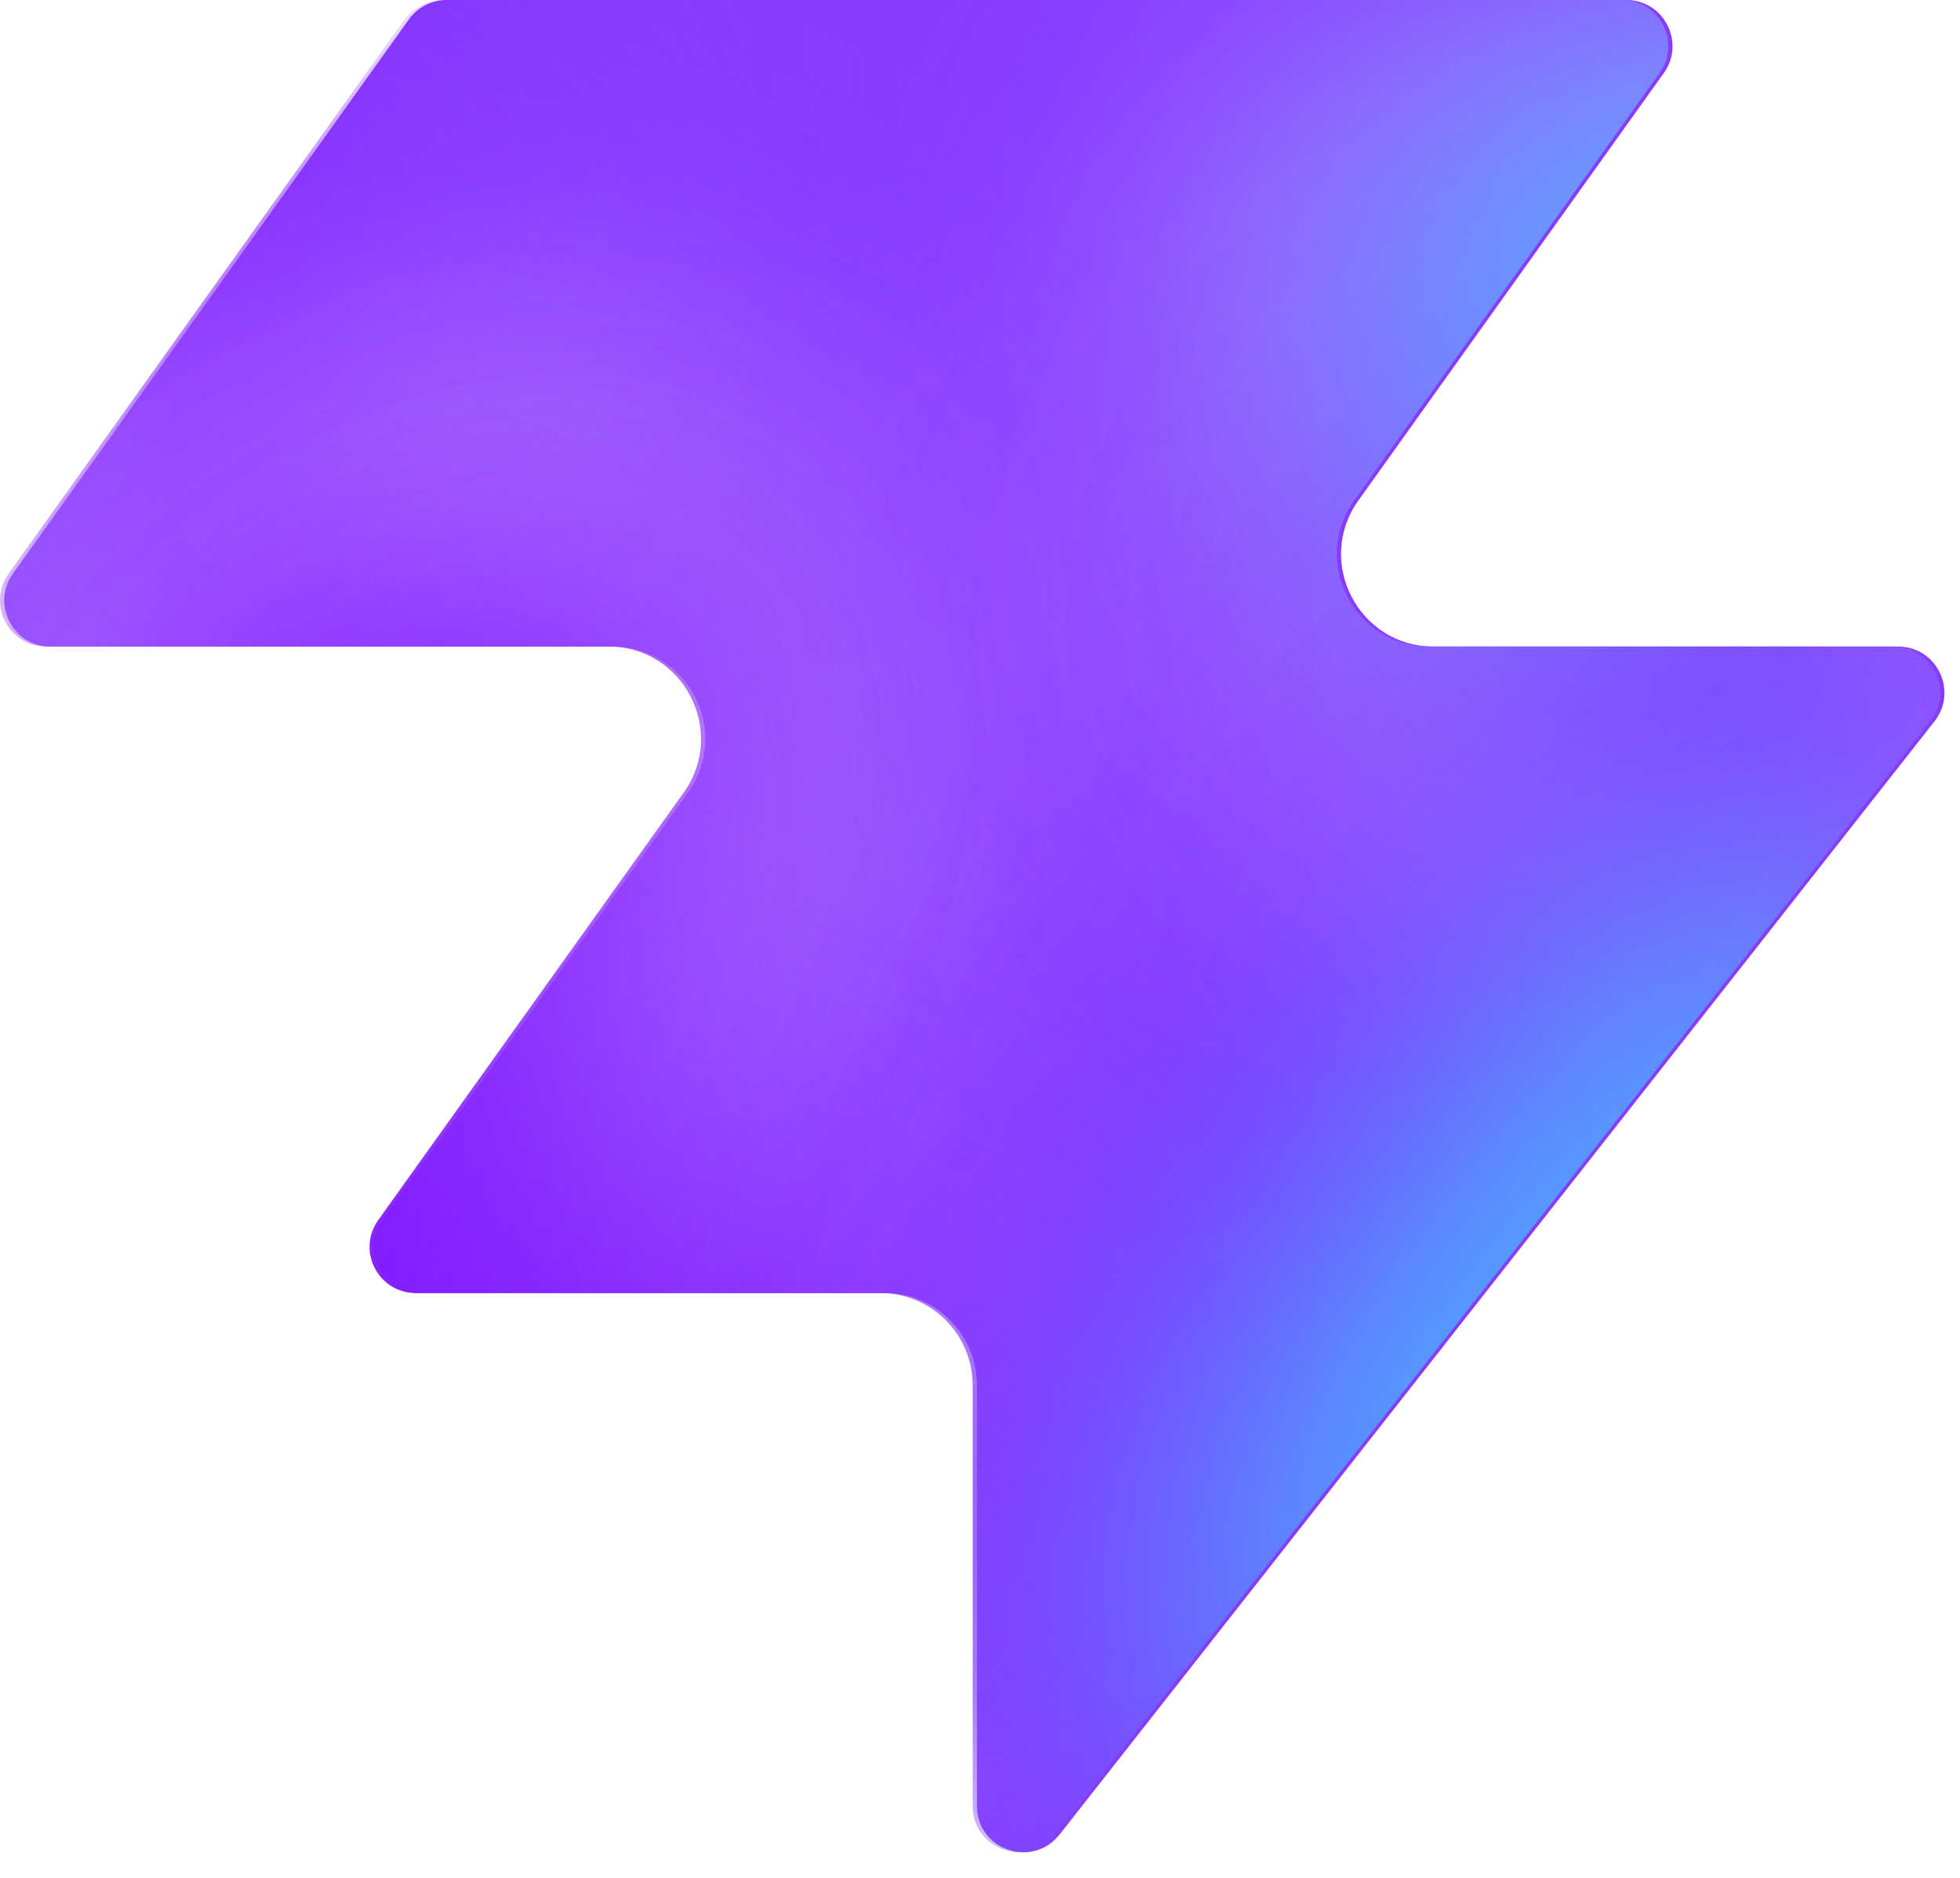
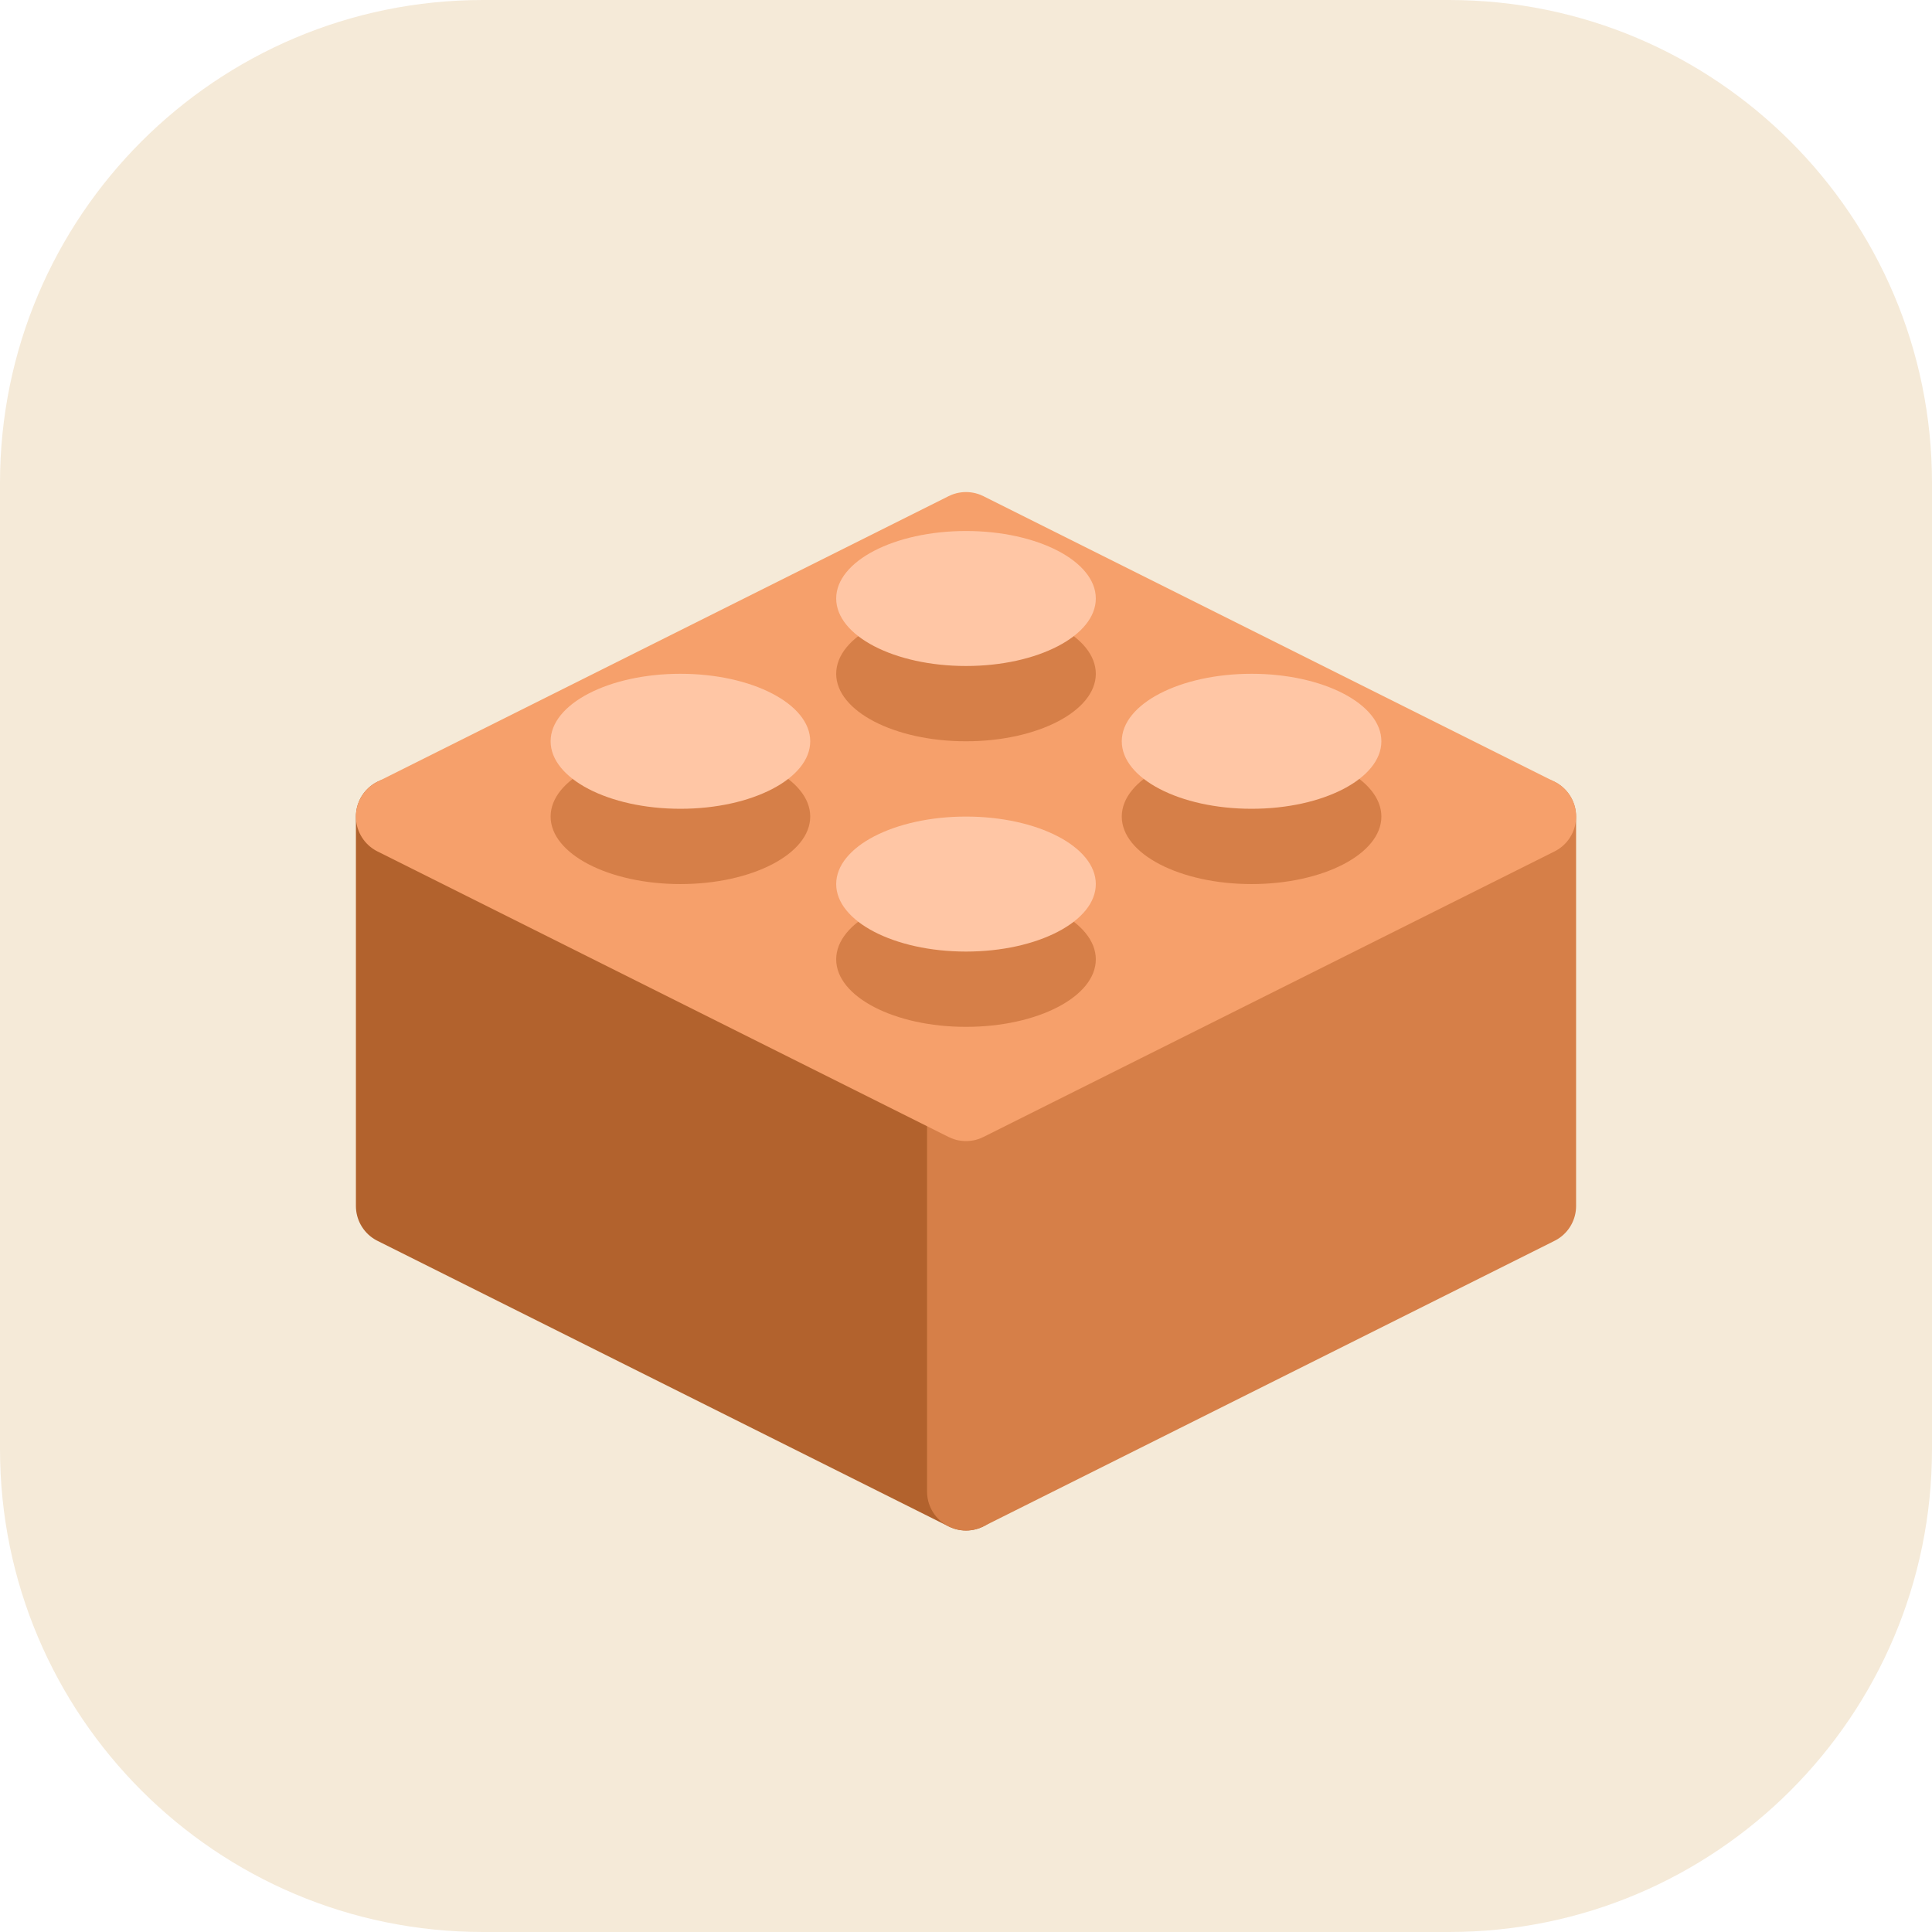
- <svg xmlns="http://www.w3.org/2000/svg" width="48" height="46" fill="none" viewBox="0 0 48 46">
-   <path fill="#863bff" d="M25.946 44.938c-.664.845-2.021.375-2.021-.698V33.937a2.26 2.26 0 0 0-2.262-2.262H10.287c-.92 0-1.456-1.04-.92-1.788l7.48-10.471c1.07-1.497 0-3.578-1.842-3.578H1.237c-.92 0-1.456-1.04-.92-1.788L10.013.474c.214-.297.556-.474.92-.474h28.894c.92 0 1.456 1.04.92 1.788l-7.48 10.471c-1.07 1.498 0 3.579 1.842 3.579h11.377c.943 0 1.473 1.088.89 1.83L25.947 44.94z" style="fill:#863bff;fill:color(display-p3 .525 .23 1);fill-opacity:1" />
-   <mask id="a" width="48" height="46" x="0" y="0" maskUnits="userSpaceOnUse" style="mask-type:alpha">
-     <path fill="#000" d="M25.842 44.938c-.664.844-2.021.375-2.021-.698V33.937a2.26 2.26 0 0 0-2.262-2.262H10.183c-.92 0-1.456-1.04-.92-1.788l7.48-10.471c1.07-1.498 0-3.579-1.842-3.579H1.133c-.92 0-1.456-1.04-.92-1.787L9.91.473c.214-.297.556-.474.92-.474h28.894c.92 0 1.456 1.04.92 1.788l-7.48 10.471c-1.07 1.498 0 3.578 1.842 3.578h11.377c.943 0 1.473 1.088.89 1.832L25.843 44.94z" style="fill:#000;fill-opacity:1" />
-   </mask>
-   <g mask="url(#a)">
-     <g filter="url(#b)">
-       <ellipse cx="5.508" cy="14.704" fill="#ede6ff" rx="5.508" ry="14.704" style="fill:#ede6ff;fill:color(display-p3 .927 .903 1);fill-opacity:1" transform="matrix(.00324 1 1 -.00324 -4.47 31.516)" />
+ <svg xmlns="http://www.w3.org/2000/svg" viewBox="0 0 64 64" width="64" height="64" role="img" aria-label="BrickYard">
+   <rect width="64" height="64" rx="16" fill="#f5ead8" />
+   <g transform="translate(32 33.5) scale(0.86) translate(-32 -33.5)">
+     <g stroke-linejoin="round" stroke-linecap="round" stroke-width="3">
+       <path d="M10 26 L32 37 L32 52 L10 41 Z" fill="#b2622d" stroke="#b2622d" />
+       <path d="M54 26 L32 37 L32 52 L54 41 Z" fill="#d67f48" stroke="#d67f48" />
+       <path d="M10 26 L32 15 L54 26 L32 37 Z" fill="#f6a06b" stroke="#f6a06b" />
    </g>
-     <g filter="url(#c)">
-       <ellipse cx="10.399" cy="29.851" fill="#ede6ff" rx="10.399" ry="29.851" style="fill:#ede6ff;fill:color(display-p3 .927 .903 1);fill-opacity:1" transform="matrix(.00324 1 1 -.00324 -39.328 7.883)" />
-     </g>
-     <g filter="url(#d)">
-       <ellipse cx="5.508" cy="30.487" fill="#7e14ff" rx="5.508" ry="30.487" style="fill:#7e14ff;fill:color(display-p3 .492 .077 1);fill-opacity:1" transform="rotate(89.814 -25.913 -14.639)scale(1 -1)" />
-     </g>
-     <g filter="url(#e)">
-       <ellipse cx="5.508" cy="30.599" fill="#7e14ff" rx="5.508" ry="30.599" style="fill:#7e14ff;fill:color(display-p3 .492 .077 1);fill-opacity:1" transform="rotate(89.814 -32.644 -3.334)scale(1 -1)" />
-     </g>
-     <g filter="url(#f)">
-       <ellipse cx="5.508" cy="30.599" fill="#7e14ff" rx="5.508" ry="30.599" style="fill:#7e14ff;fill:color(display-p3 .492 .077 1);fill-opacity:1" transform="matrix(.00324 1 1 -.00324 -34.34 30.47)" />
-     </g>
-     <g filter="url(#g)">
-       <ellipse cx="14.072" cy="22.078" fill="#ede6ff" rx="14.072" ry="22.078" style="fill:#ede6ff;fill:color(display-p3 .927 .903 1);fill-opacity:1" transform="rotate(93.35 24.506 48.493)scale(-1 1)" />
-     </g>
-     <g filter="url(#h)">
-       <ellipse cx="3.47" cy="21.501" fill="#7e14ff" rx="3.47" ry="21.501" style="fill:#7e14ff;fill:color(display-p3 .492 .077 1);fill-opacity:1" transform="rotate(89.009 28.708 47.59)scale(-1 1)" />
-     </g>
-     <g filter="url(#i)">
-       <ellipse cx="3.47" cy="21.501" fill="#7e14ff" rx="3.47" ry="21.501" style="fill:#7e14ff;fill:color(display-p3 .492 .077 1);fill-opacity:1" transform="rotate(89.009 28.708 47.59)scale(-1 1)" />
-     </g>
-     <g filter="url(#j)">
-       <ellipse cx=".387" cy="8.972" fill="#7e14ff" rx="4.407" ry="29.108" style="fill:#7e14ff;fill:color(display-p3 .492 .077 1);fill-opacity:1" transform="rotate(39.51 .387 8.972)" />
-     </g>
-     <g filter="url(#k)">
-       <ellipse cx="47.523" cy="-6.092" fill="#7e14ff" rx="4.407" ry="29.108" style="fill:#7e14ff;fill:color(display-p3 .492 .077 1);fill-opacity:1" transform="rotate(37.892 47.523 -6.092)" />
-     </g>
-     <g filter="url(#l)">
-       <ellipse cx="41.412" cy="6.333" fill="#47bfff" rx="5.971" ry="9.665" style="fill:#47bfff;fill:color(display-p3 .28 .748 1);fill-opacity:1" transform="rotate(37.892 41.412 6.333)" />
-     </g>
-     <g filter="url(#m)">
-       <ellipse cx="-1.879" cy="38.332" fill="#7e14ff" rx="4.407" ry="29.108" style="fill:#7e14ff;fill:color(display-p3 .492 .077 1);fill-opacity:1" transform="rotate(37.892 -1.88 38.332)" />
-     </g>
-     <g filter="url(#n)">
-       <ellipse cx="-1.879" cy="38.332" fill="#7e14ff" rx="4.407" ry="29.108" style="fill:#7e14ff;fill:color(display-p3 .492 .077 1);fill-opacity:1" transform="rotate(37.892 -1.88 38.332)" />
-     </g>
-     <g filter="url(#o)">
-       <ellipse cx="35.651" cy="29.907" fill="#7e14ff" rx="4.407" ry="29.108" style="fill:#7e14ff;fill:color(display-p3 .492 .077 1);fill-opacity:1" transform="rotate(37.892 35.651 29.907)" />
-     </g>
-     <g filter="url(#p)">
-       <ellipse cx="38.418" cy="32.4" fill="#47bfff" rx="5.971" ry="15.297" style="fill:#47bfff;fill:color(display-p3 .28 .748 1);fill-opacity:1" transform="rotate(37.892 38.418 32.4)" />
+     <g>
+       <ellipse cx="32" cy="20.5" rx="5" ry="2.6" fill="#d67f48" />
+       <ellipse cx="32" cy="17.6" rx="5" ry="2.6" fill="#ffc6a5" />
+       <ellipse cx="21" cy="26" rx="5" ry="2.6" fill="#d67f48" />
+       <ellipse cx="21" cy="23.1" rx="5" ry="2.6" fill="#ffc6a5" />
+       <ellipse cx="43" cy="26" rx="5" ry="2.6" fill="#d67f48" />
+       <ellipse cx="43" cy="23.1" rx="5" ry="2.6" fill="#ffc6a5" />
+       <ellipse cx="32" cy="31.5" rx="5" ry="2.6" fill="#d67f48" />
+       <ellipse cx="32" cy="28.6" rx="5" ry="2.6" fill="#ffc6a5" />
    </g>
  </g>
-   <defs>
-     <filter id="b" width="60.045" height="41.654" x="-19.77" y="16.149" color-interpolation-filters="sRGB" filterUnits="userSpaceOnUse">
-       <feFlood flood-opacity="0" result="BackgroundImageFix" />
-       <feBlend in="SourceGraphic" in2="BackgroundImageFix" result="shape" />
-       <feGaussianBlur result="effect1_foregroundBlur_2002_17158" stdDeviation="7.659" />
-     </filter>
-     <filter id="c" width="90.34" height="51.437" x="-54.613" y="-7.533" color-interpolation-filters="sRGB" filterUnits="userSpaceOnUse">
-       <feFlood flood-opacity="0" result="BackgroundImageFix" />
-       <feBlend in="SourceGraphic" in2="BackgroundImageFix" result="shape" />
-       <feGaussianBlur result="effect1_foregroundBlur_2002_17158" stdDeviation="7.659" />
-     </filter>
-     <filter id="d" width="79.355" height="29.4" x="-49.64" y="2.03" color-interpolation-filters="sRGB" filterUnits="userSpaceOnUse">
-       <feFlood flood-opacity="0" result="BackgroundImageFix" />
-       <feBlend in="SourceGraphic" in2="BackgroundImageFix" result="shape" />
-       <feGaussianBlur result="effect1_foregroundBlur_2002_17158" stdDeviation="4.596" />
-     </filter>
-     <filter id="e" width="79.579" height="29.4" x="-45.045" y="20.029" color-interpolation-filters="sRGB" filterUnits="userSpaceOnUse">
-       <feFlood flood-opacity="0" result="BackgroundImageFix" />
-       <feBlend in="SourceGraphic" in2="BackgroundImageFix" result="shape" />
-       <feGaussianBlur result="effect1_foregroundBlur_2002_17158" stdDeviation="4.596" />
-     </filter>
-     <filter id="f" width="79.579" height="29.4" x="-43.513" y="21.178" color-interpolation-filters="sRGB" filterUnits="userSpaceOnUse">
-       <feFlood flood-opacity="0" result="BackgroundImageFix" />
-       <feBlend in="SourceGraphic" in2="BackgroundImageFix" result="shape" />
-       <feGaussianBlur result="effect1_foregroundBlur_2002_17158" stdDeviation="4.596" />
-     </filter>
-     <filter id="g" width="74.749" height="58.852" x="15.756" y="-17.901" color-interpolation-filters="sRGB" filterUnits="userSpaceOnUse">
-       <feFlood flood-opacity="0" result="BackgroundImageFix" />
-       <feBlend in="SourceGraphic" in2="BackgroundImageFix" result="shape" />
-       <feGaussianBlur result="effect1_foregroundBlur_2002_17158" stdDeviation="7.659" />
-     </filter>
-     <filter id="h" width="61.377" height="25.362" x="23.548" y="2.284" color-interpolation-filters="sRGB" filterUnits="userSpaceOnUse">
-       <feFlood flood-opacity="0" result="BackgroundImageFix" />
-       <feBlend in="SourceGraphic" in2="BackgroundImageFix" result="shape" />
-       <feGaussianBlur result="effect1_foregroundBlur_2002_17158" stdDeviation="4.596" />
-     </filter>
-     <filter id="i" width="61.377" height="25.362" x="23.548" y="2.284" color-interpolation-filters="sRGB" filterUnits="userSpaceOnUse">
-       <feFlood flood-opacity="0" result="BackgroundImageFix" />
-       <feBlend in="SourceGraphic" in2="BackgroundImageFix" result="shape" />
-       <feGaussianBlur result="effect1_foregroundBlur_2002_17158" stdDeviation="4.596" />
-     </filter>
-     <filter id="j" width="56.045" height="63.649" x="-27.636" y="-22.853" color-interpolation-filters="sRGB" filterUnits="userSpaceOnUse">
-       <feFlood flood-opacity="0" result="BackgroundImageFix" />
-       <feBlend in="SourceGraphic" in2="BackgroundImageFix" result="shape" />
-       <feGaussianBlur result="effect1_foregroundBlur_2002_17158" stdDeviation="4.596" />
-     </filter>
-     <filter id="k" width="54.814" height="64.646" x="20.116" y="-38.415" color-interpolation-filters="sRGB" filterUnits="userSpaceOnUse">
-       <feFlood flood-opacity="0" result="BackgroundImageFix" />
-       <feBlend in="SourceGraphic" in2="BackgroundImageFix" result="shape" />
-       <feGaussianBlur result="effect1_foregroundBlur_2002_17158" stdDeviation="4.596" />
-     </filter>
-     <filter id="l" width="33.541" height="35.313" x="24.641" y="-11.323" color-interpolation-filters="sRGB" filterUnits="userSpaceOnUse">
-       <feFlood flood-opacity="0" result="BackgroundImageFix" />
-       <feBlend in="SourceGraphic" in2="BackgroundImageFix" result="shape" />
-       <feGaussianBlur result="effect1_foregroundBlur_2002_17158" stdDeviation="4.596" />
-     </filter>
-     <filter id="m" width="54.814" height="64.646" x="-29.286" y="6.009" color-interpolation-filters="sRGB" filterUnits="userSpaceOnUse">
-       <feFlood flood-opacity="0" result="BackgroundImageFix" />
-       <feBlend in="SourceGraphic" in2="BackgroundImageFix" result="shape" />
-       <feGaussianBlur result="effect1_foregroundBlur_2002_17158" stdDeviation="4.596" />
-     </filter>
-     <filter id="n" width="54.814" height="64.646" x="-29.286" y="6.009" color-interpolation-filters="sRGB" filterUnits="userSpaceOnUse">
-       <feFlood flood-opacity="0" result="BackgroundImageFix" />
-       <feBlend in="SourceGraphic" in2="BackgroundImageFix" result="shape" />
-       <feGaussianBlur result="effect1_foregroundBlur_2002_17158" stdDeviation="4.596" />
-     </filter>
-     <filter id="o" width="54.814" height="64.646" x="8.244" y="-2.416" color-interpolation-filters="sRGB" filterUnits="userSpaceOnUse">
-       <feFlood flood-opacity="0" result="BackgroundImageFix" />
-       <feBlend in="SourceGraphic" in2="BackgroundImageFix" result="shape" />
-       <feGaussianBlur result="effect1_foregroundBlur_2002_17158" stdDeviation="4.596" />
-     </filter>
-     <filter id="p" width="39.409" height="43.623" x="18.713" y="10.588" color-interpolation-filters="sRGB" filterUnits="userSpaceOnUse">
-       <feFlood flood-opacity="0" result="BackgroundImageFix" />
-       <feBlend in="SourceGraphic" in2="BackgroundImageFix" result="shape" />
-       <feGaussianBlur result="effect1_foregroundBlur_2002_17158" stdDeviation="4.596" />
-     </filter>
-   </defs>
</svg>
